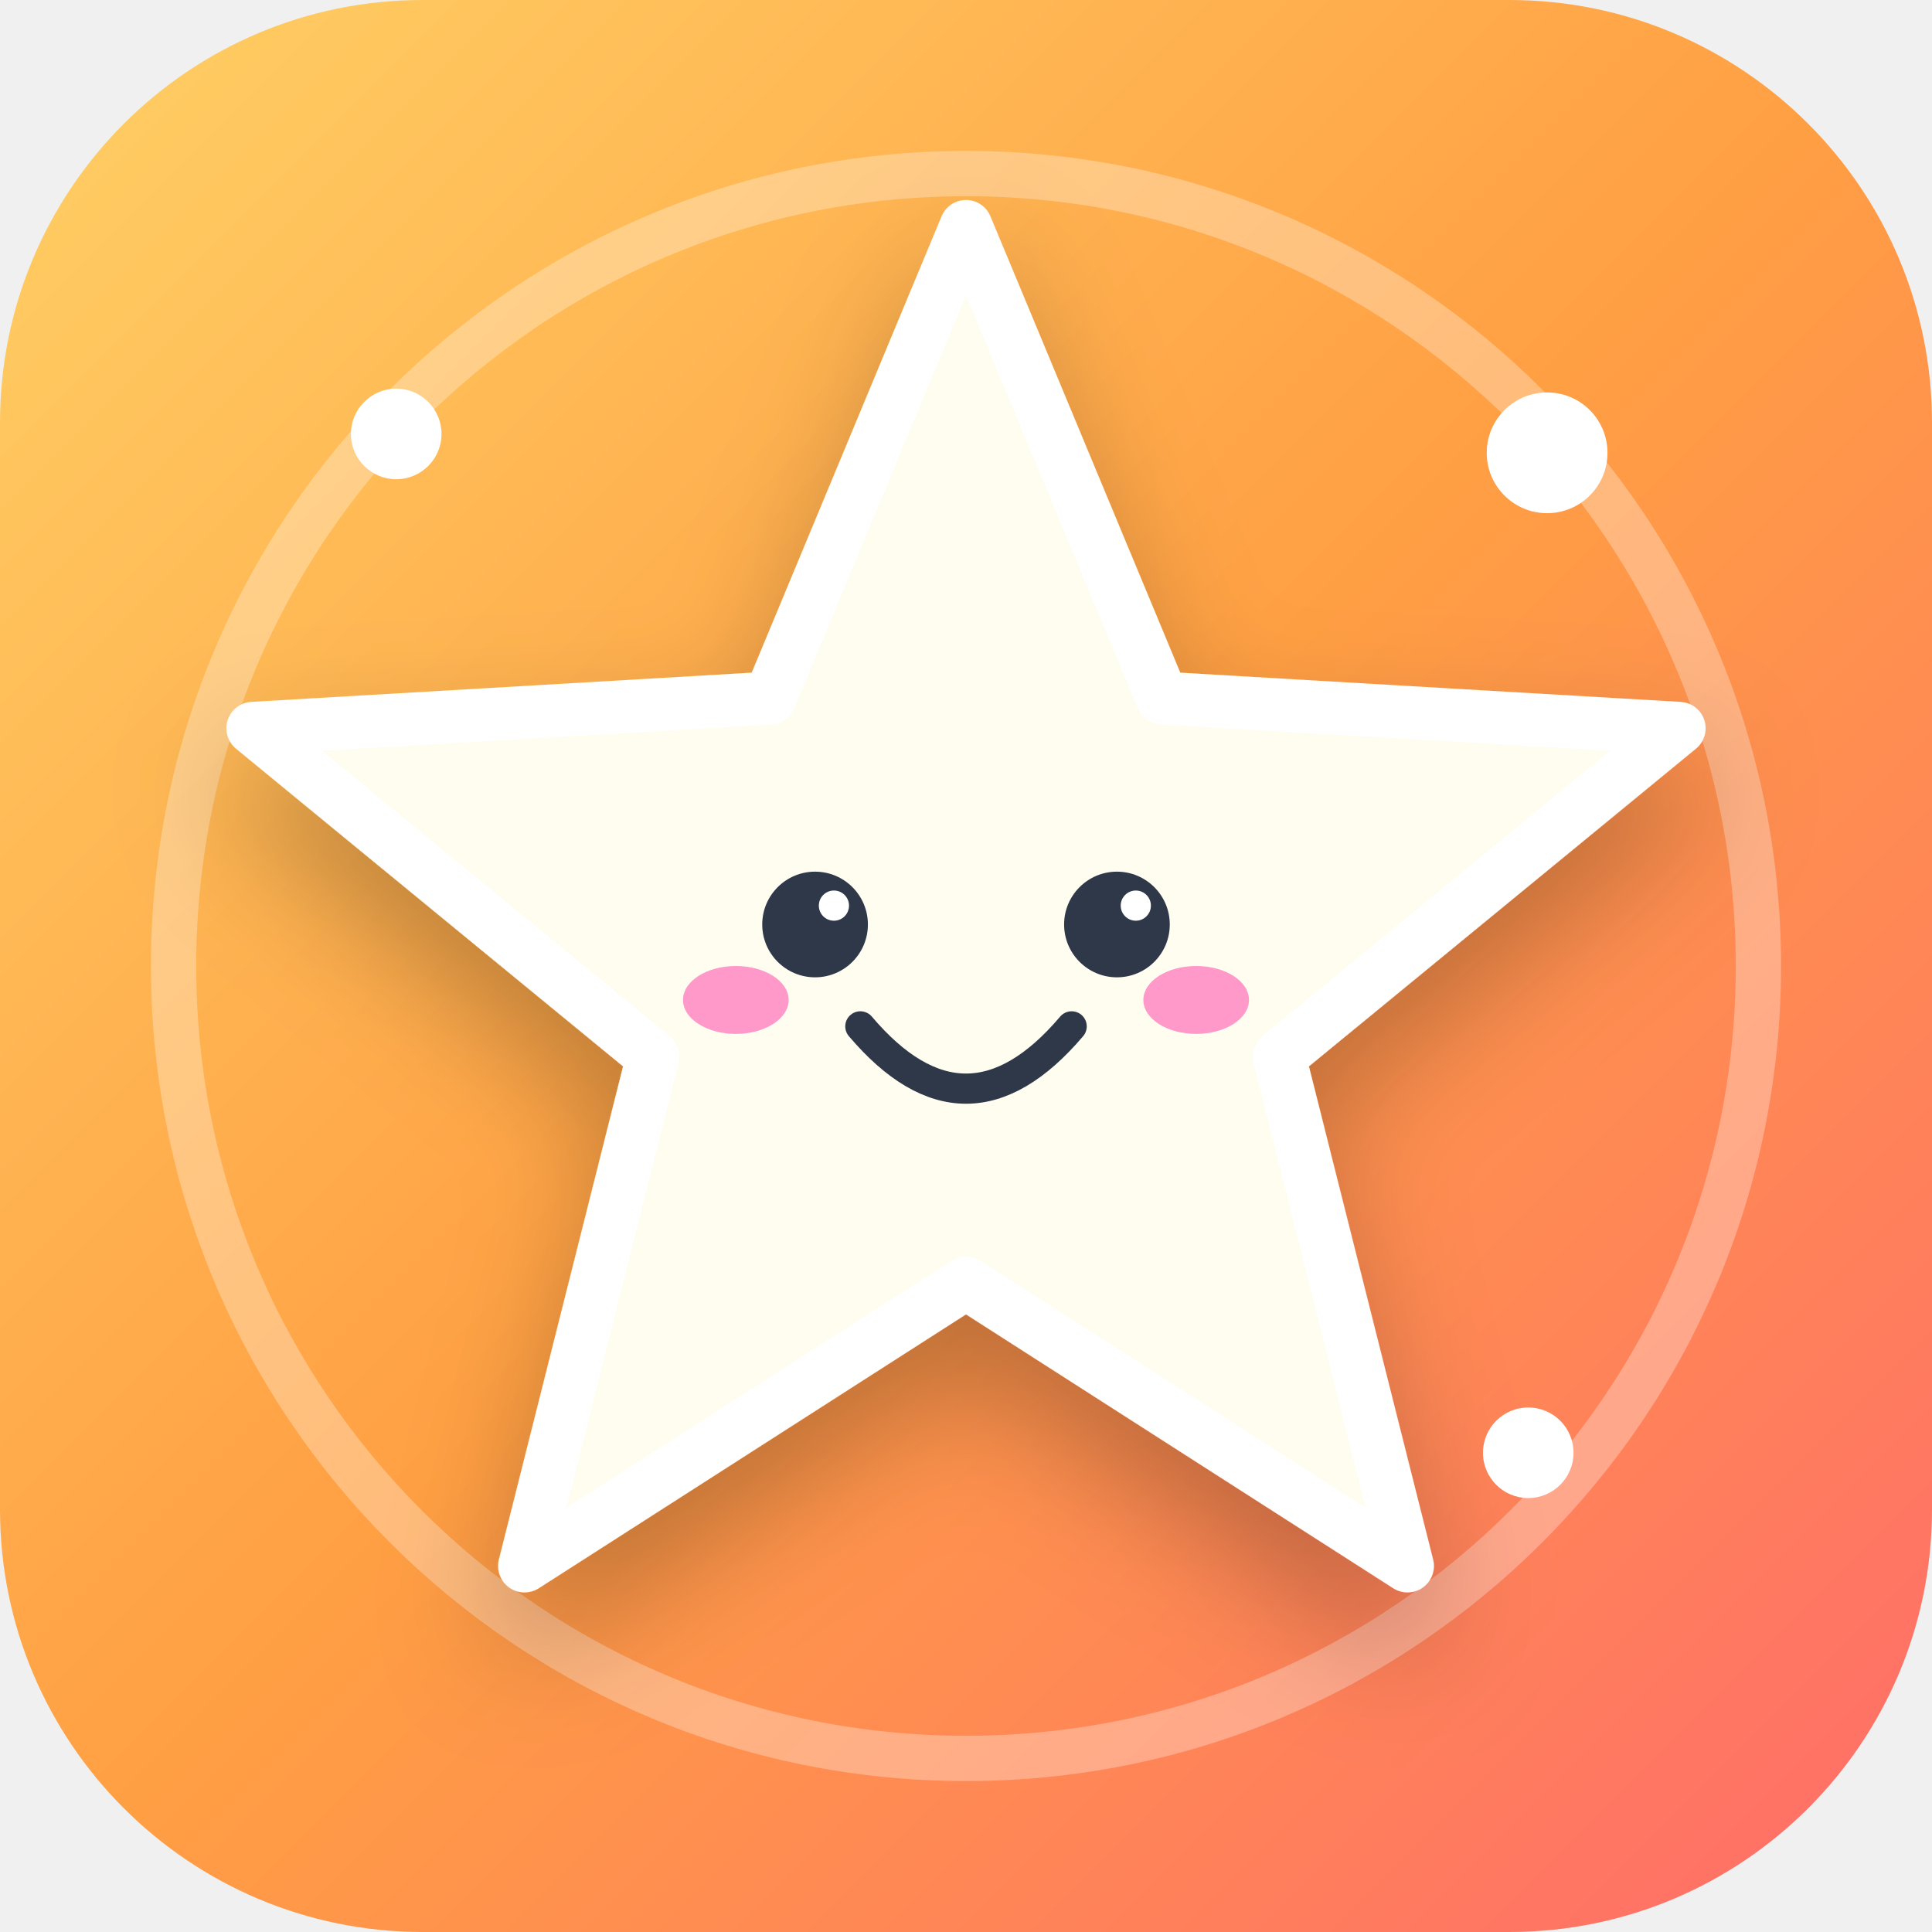
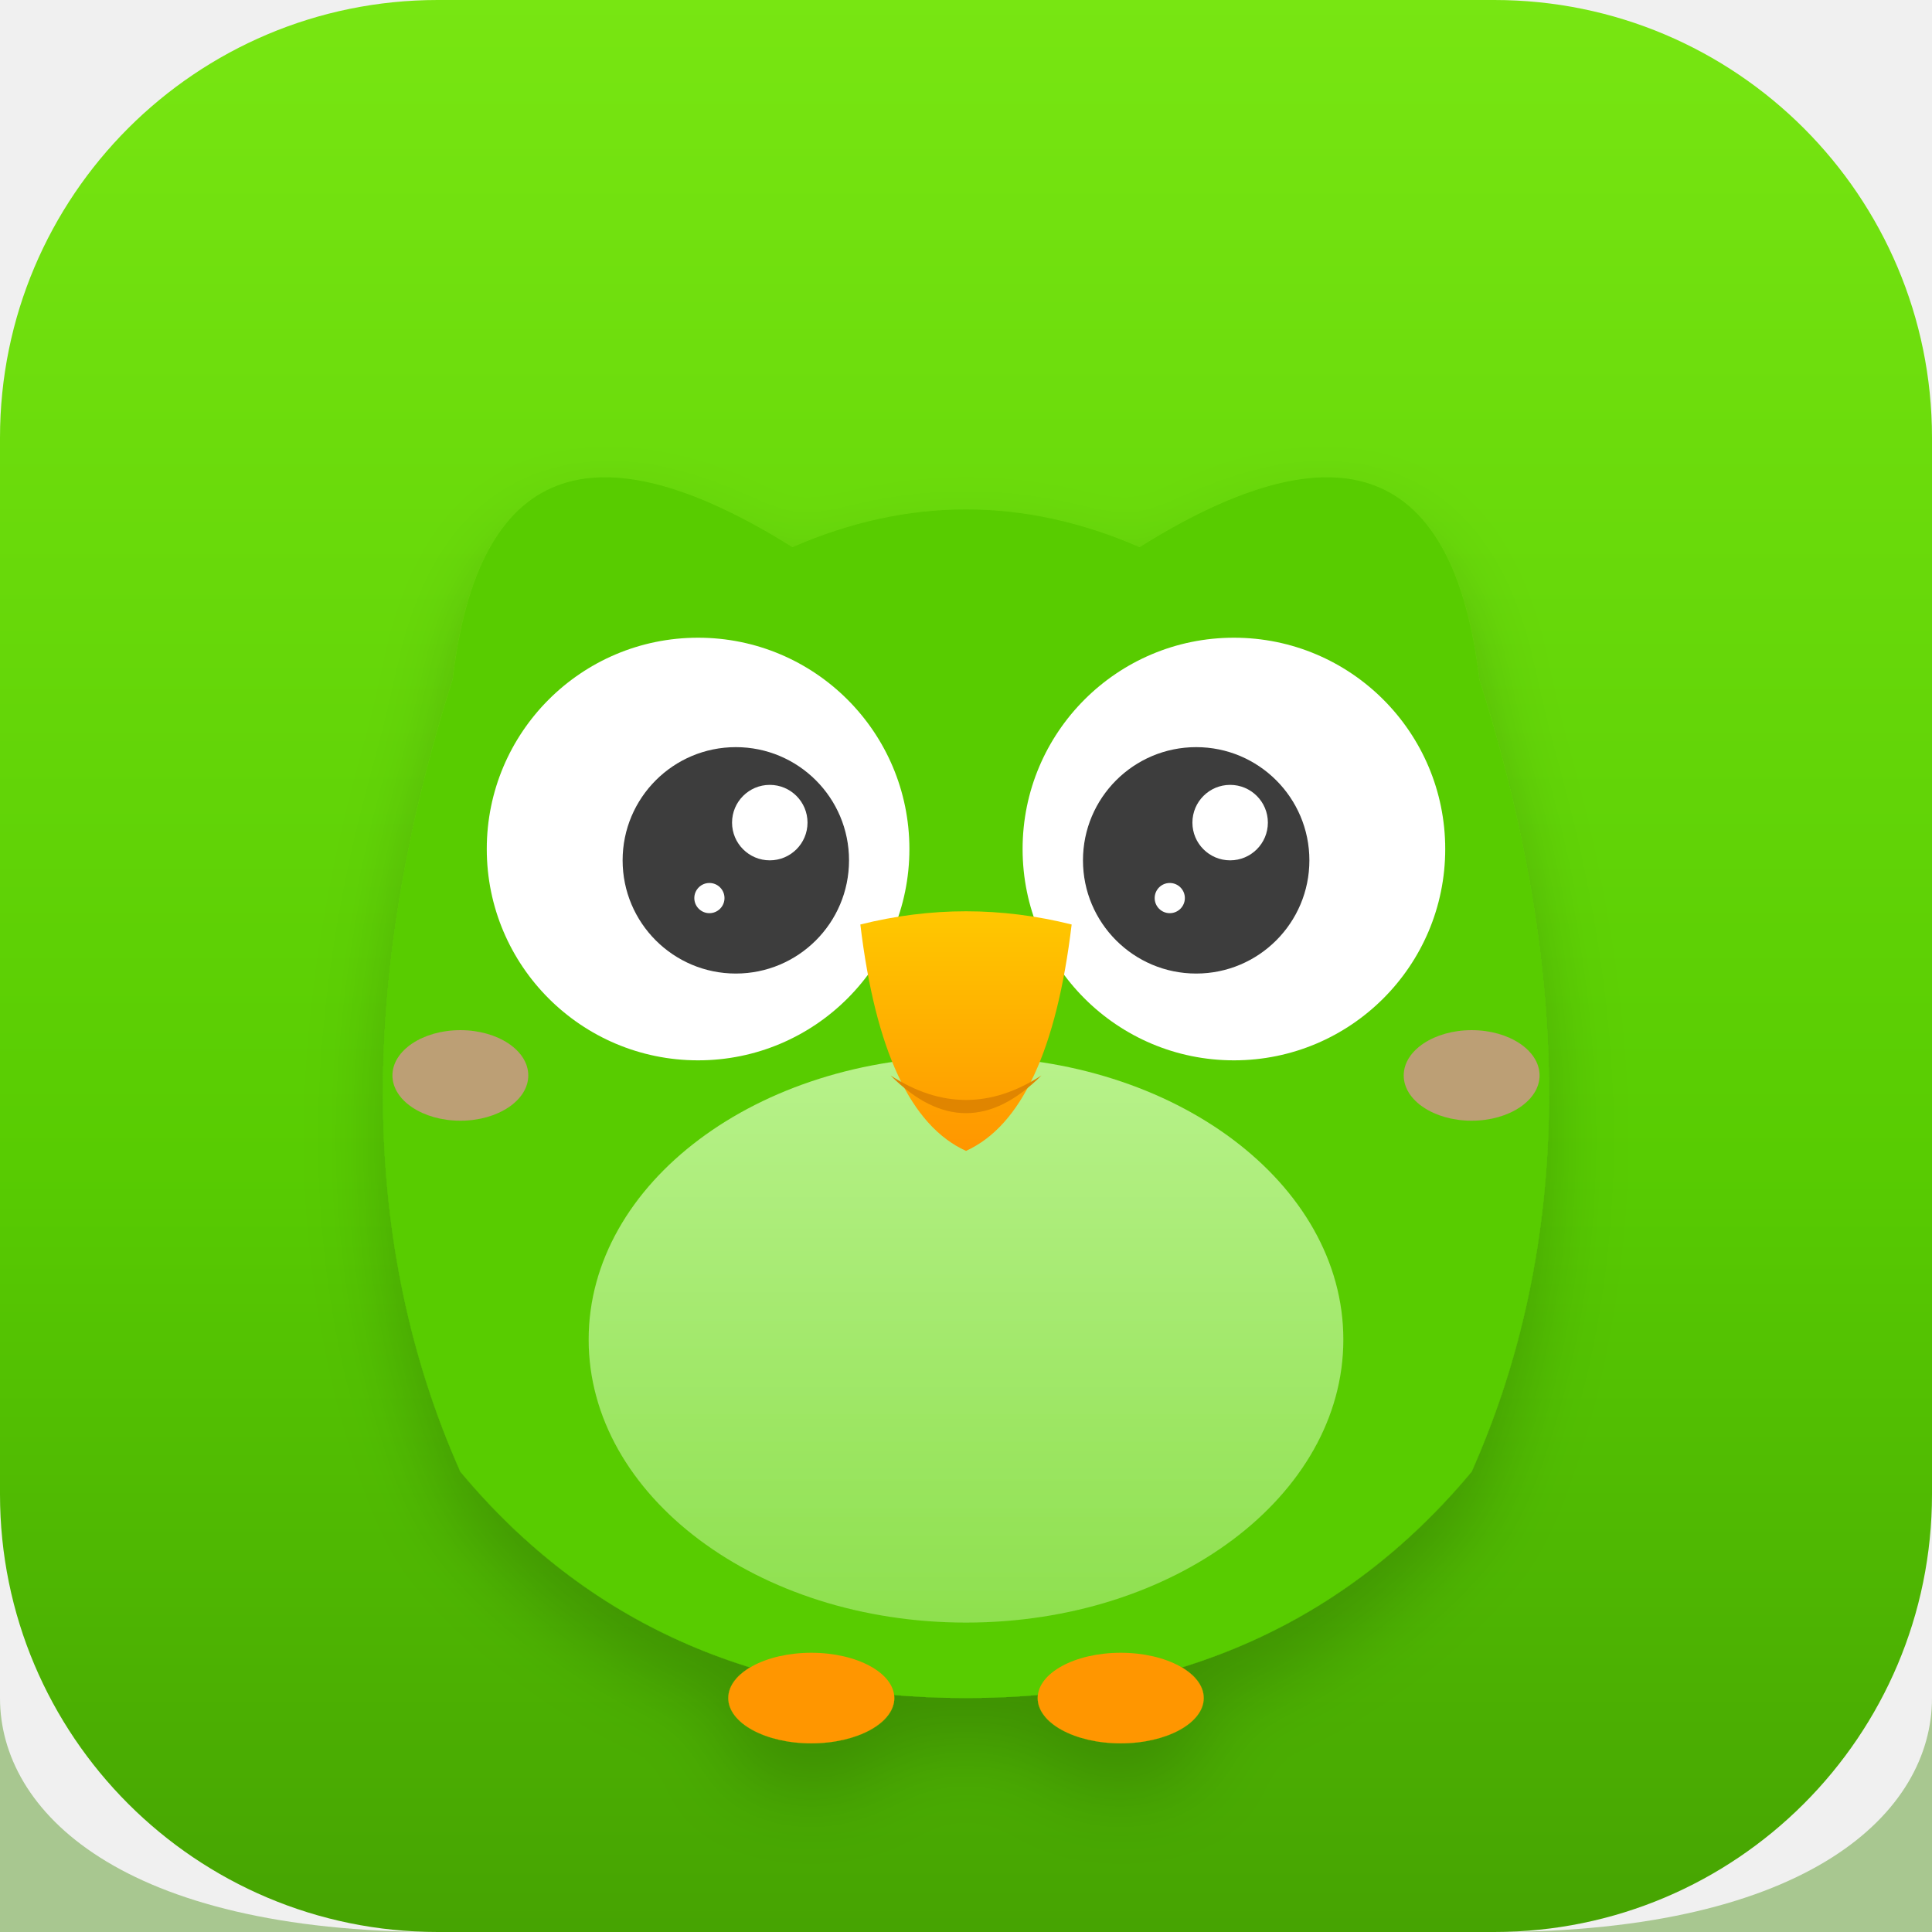
<svg xmlns="http://www.w3.org/2000/svg" viewBox="0 0 512 512" width="512" height="512">
  <defs>
-     <linearGradient id="bgGrad" x1="0%" y1="0%" x2="100%" y2="100%">
-       <stop offset="0%" stop-color="#FFD166" />
-       <stop offset="50%" stop-color="#FF9F43" />
-       <stop offset="100%" stop-color="#FF6B6B" />
+     <linearGradient id="duoGreen" x1="0%" y1="0%" x2="0%" y2="100%">
+       <stop offset="0%" stop-color="#78E612" />
+       <stop offset="60%" stop-color="#58CC02" />
+       <stop offset="100%" stop-color="#46A302" />
    </linearGradient>
-     <filter id="shadow" x="-10%" y="-10%" width="130%" height="130%">
-       <feDropShadow dx="0" dy="16" stdDeviation="16" flood-color="#000000" flood-opacity="0.25" />
+     <linearGradient id="duoBelly" x1="0%" y1="0%" x2="0%" y2="100%">
+       <stop offset="0%" stop-color="#B8F28B" />
+       <stop offset="100%" stop-color="#8EE04E" />
+     </linearGradient>
+     <linearGradient id="beakGrad" x1="0%" y1="0%" x2="0%" y2="100%">
+       <stop offset="0%" stop-color="#FFC800" />
+       <stop offset="100%" stop-color="#FF9600" />
+     </linearGradient>
+     <filter id="softShadow" x="-10%" y="-10%" width="120%" height="120%">
+       <feDropShadow dx="0" dy="12" stdDeviation="10" flood-color="#000000" flood-opacity="0.18" />
    </filter>
  </defs>
-   <rect width="512" height="512" rx="112" fill="url(#bgGrad)" />
-   <circle cx="256" cy="256" r="210" fill="none" stroke="#FFFFFF" stroke-opacity="0.3" stroke-width="12" />
-   <g filter="url(#shadow)">
-     <path d="M256,60 L308,185 L445,193 L339,280 L373,415 L256,340 L139,415 L173,280 L67,193 L204,185 Z" fill="#FFFDF0" stroke="#FFFFFF" stroke-width="14" stroke-linejoin="round" />
-     <circle cx="216" cy="245" r="14" fill="#2D3748" />
-     <circle cx="296" cy="245" r="14" fill="#2D3748" />
-     <circle cx="221" cy="240" r="4" fill="#FFFFFF" />
-     <circle cx="301" cy="240" r="4" fill="#FFFFFF" />
-     <ellipse cx="195" cy="265" rx="14" ry="9" fill="#FF80BF" opacity="0.8" />
-     <ellipse cx="317" cy="265" rx="14" ry="9" fill="#FF80BF" opacity="0.8" />
-     <path d="M228,272 Q256,305 284,272" fill="none" stroke="#2D3748" stroke-width="8" stroke-linecap="round" />
+   <rect width="512" height="512" rx="116" fill="url(#duoGreen)" />
+   <path d="M0,450 C0,480 32,512 116,512 L396,512 C480,512 512,480 512,450 L512,512 L0,512 Z" fill="#3B8A01" opacity="0.4" />
+   <g filter="url(#softShadow)">
+     <path d="M120,180 Q130,95 210,145 Q256,125 302,145 Q382,95 392,180 Q430,300 390,390 Q340,450 256,450 Q172,450 122,390 Q82,300 120,180 Z" fill="#58CC02" />
+     <ellipse cx="256" cy="355" rx="100" ry="75" fill="url(#duoBelly)" />
+     <circle cx="185" cy="225" r="56" fill="#FFFFFF" />
+     <circle cx="327" cy="225" r="56" fill="#FFFFFF" />
+     <circle cx="195" cy="228" r="30" fill="#3C3C3C" />
+     <circle cx="317" cy="228" r="30" fill="#3C3C3C" />
+     <circle cx="204" cy="218" r="10" fill="#FFFFFF" />
+     <circle cx="326" cy="218" r="10" fill="#FFFFFF" />
+     <circle cx="188" cy="238" r="4" fill="#FFFFFF" />
+     <circle cx="310" cy="238" r="4" fill="#FFFFFF" />
+     <path d="M228,245 Q256,238 284,245 Q278,295 256,305 Q234,295 228,245 Z" fill="url(#beakGrad)" />
+     <path d="M236,285 Q256,305 276,285 Q256,298 236,285 Z" fill="#E08500" />
+     <ellipse cx="122" cy="285" rx="18" ry="12" fill="#FF80BF" opacity="0.6" />
+     <ellipse cx="390" cy="285" rx="18" ry="12" fill="#FF80BF" opacity="0.6" />
+     <ellipse cx="215" cy="450" rx="22" ry="12" fill="#FF9600" />
+     <ellipse cx="297" cy="450" rx="22" ry="12" fill="#FF9600" />
  </g>
-   <circle cx="105" cy="115" r="12" fill="#FFFFFF" />
-   <circle cx="410" cy="120" r="16" fill="#FFFFFF" />
-   <circle cx="405" cy="385" r="12" fill="#FFFFFF" />
</svg>
